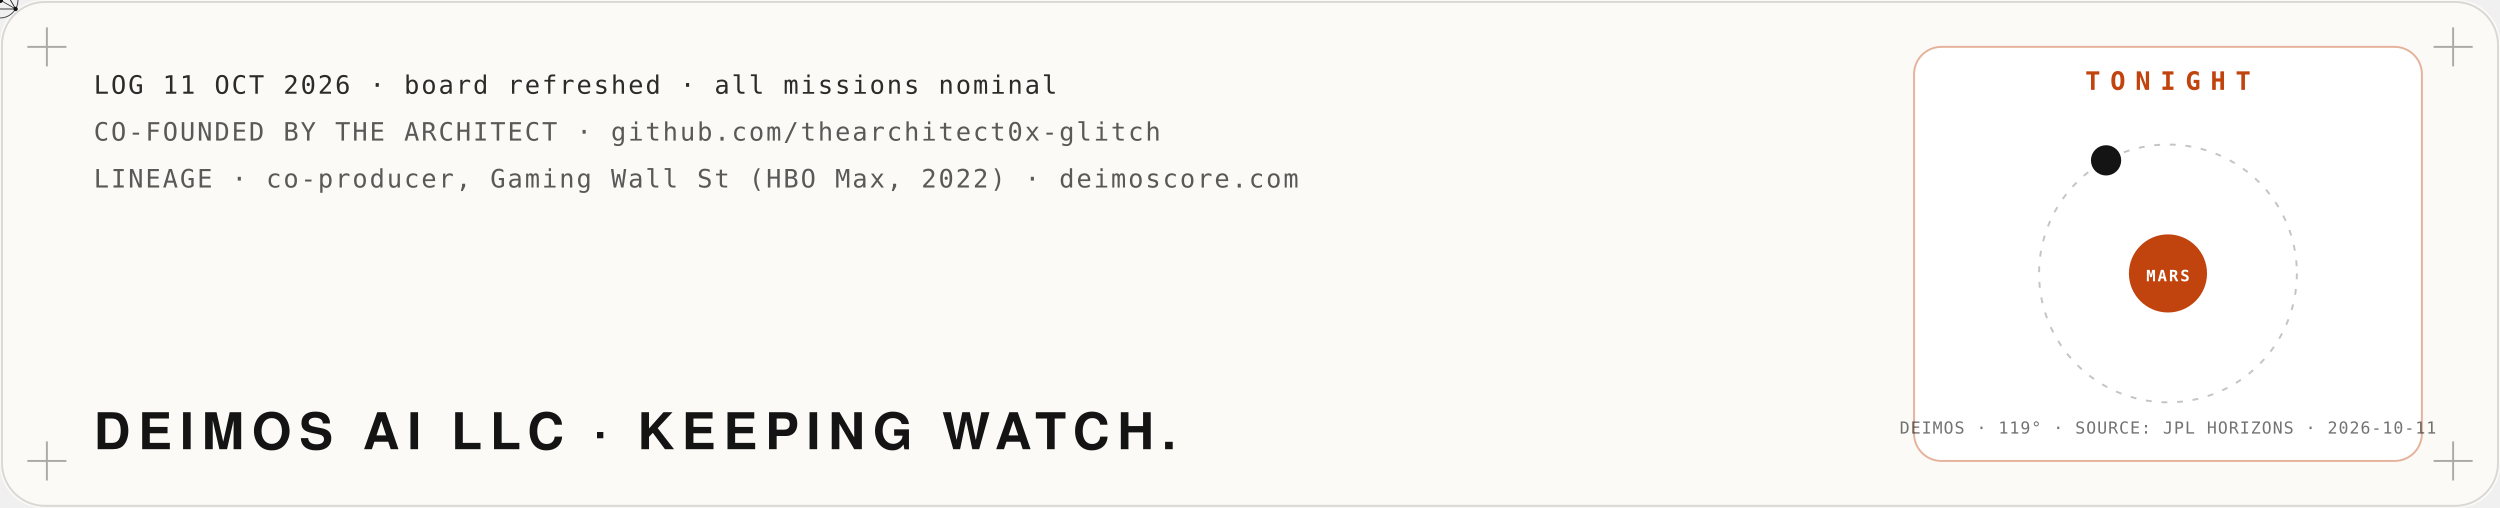
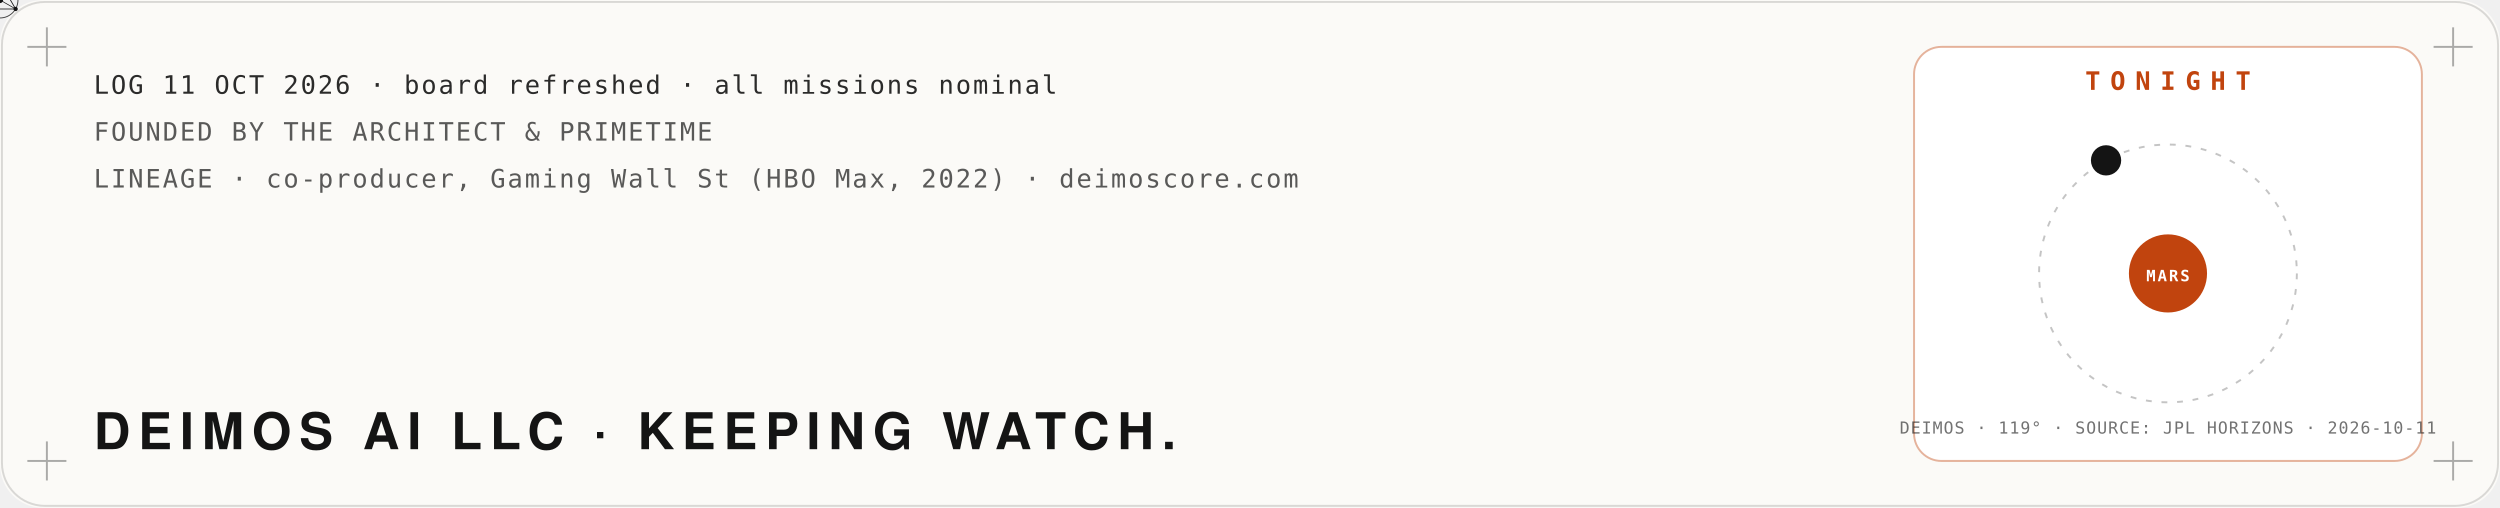
- <svg xmlns="http://www.w3.org/2000/svg" viewBox="0 0 1280 260" width="1280" height="260" role="img" aria-label="Mission log: Deimos AI LLC, co-founded by the Architect. Tonight: the moon Deimos at its real position around Mars, from NASA JPL Horizons.">
+ <svg xmlns="http://www.w3.org/2000/svg" viewBox="0 0 1280 260" width="1280" height="260" role="img" aria-label="Mission log: Deimos AI LLC, founded by The Architect and PrimeTime. Tonight: the moon Deimos at its real position around Mars, from NASA JPL Horizons.">
  <defs>
    <filter id="glow" x="-40%" y="-40%" width="180%" height="180%">
      <feGaussianBlur stdDeviation="4" result="b" />
      <feMerge>
        <feMergeNode in="b" />
        <feMergeNode in="SourceGraphic" />
      </feMerge>
    </filter>
    <filter id="soft" x="-60%" y="-60%" width="220%" height="220%">
      <feGaussianBlur stdDeviation="22" />
    </filter>
    <filter id="grain" x="0" y="0" width="100%" height="100%">
      <feTurbulence type="fractalNoise" baseFrequency=".9" numOctaves="2" seed="4" />
      <feColorMatrix type="saturate" values="0" />
      <feComponentTransfer>
        <feFuncA type="table" tableValues="0 .06" />
      </feComponentTransfer>
    </filter>
  </defs>
  <rect width="1280" height="260" rx="22" fill="#fbfaf7" />
  <rect x="1" y="1" width="1278" height="258" rx="22" fill="none" stroke="#141414" stroke-opacity=".15" />
  <path d="M14,24 h20 M24,14 v20" stroke="#141414" stroke-opacity=".35" />
  <path d="M1246,24 h20 M1256,14 v20" stroke="#141414" stroke-opacity=".35" />
  <path d="M14,236 h20 M24,226 v20" stroke="#141414" stroke-opacity=".35" />
  <path d="M1246,236 h20 M1256,226 v20" stroke="#141414" stroke-opacity=".35" />
  <polyline points="40,150.0 46,153.3 52,156.5 58,159.8 64,163.0 70,166.1 76,169.1 82,172.1 88,174.9 94,177.6 100,180.1 106,182.5 112,184.8 118,186.8 124,188.7 130,190.4 136,191.9 142,193.1 148,194.1 154,195.0 160,195.5 166,195.9 172,196.0 178,195.9 184,195.5 190,194.9 196,194.1 202,193.1 208,191.8 214,190.4 220,188.7 226,186.8 232,184.7 238,182.5 244,180.1 250,177.5 256,174.8 262,172.0 268,169.1 274,166.0 280,162.9 286,159.7 292,156.5 298,153.2 304,149.9 310,146.7 316,143.4 322,140.2 328,137.0 334,133.9 340,130.8 346,127.9 352,125.1 358,122.4 364,119.8 370,117.4 376,115.2 382,113.1 388,111.3 394,109.6 400,108.1 406,106.9 412,105.8 418,105.0 424,104.5 430,104.1 436,104.0 442,104.1 448,104.5 454,105.1 460,105.9 466,106.9 472,108.2 478,109.7 484,111.4 490,113.2 496,115.3 502,117.5 508,120.0 514,122.5 520,125.2 526,128.0 532,131.0 538,134.0 544,137.1 550,140.3 556,143.6 562,146.8 568,150.1 574,153.4 580,156.7 586,159.9 592,163.1 598,166.2 604,169.2 610,172.2 616,175.0 622,177.7 628,180.2 634,182.6 640,184.9 646,186.9 652,188.8 658,190.4 664,191.9 670,193.1 676,194.2 682,195.0 688,195.6 694,195.9 700,196.0 706,195.9 712,195.5 718,194.9 724,194.1 730,193.0 736,191.8 742,190.3 748,188.6 754,186.7 760,184.7 766,182.4 772,180.0 778,177.4 784,174.7 790,171.9 796,169.0 802,165.9 808,162.8 814,159.6 820,156.4 826,153.1 832,149.8 838,146.5 844,143.3 850,140.0 856,136.9 862,133.8 868,130.7 874,127.8 880,125.0 886,122.3 892,119.7 898,117.3 904,115.1 910,113.1 916,111.2 922,109.5 928,108.1 934,106.8" fill="none" stroke="#c1440e" stroke-width="2.5" stroke-dasharray="960" stroke-dashoffset="960" opacity=".85">
    <animate attributeName="stroke-dashoffset" values="960;0;0" keyTimes="0;.85;1" dur="10s" repeatCount="indefinite" />
  </polyline>
  <g>
    <animateMotion path="M40,150.0 L46,153.3 L52,156.5 L58,159.8 L64,163.0 L70,166.1 L76,169.1 L82,172.1 L88,174.9 L94,177.6 L100,180.1 L106,182.5 L112,184.8 L118,186.8 L124,188.7 L130,190.4 L136,191.9 L142,193.1 L148,194.1 L154,195.0 L160,195.5 L166,195.9 L172,196.0 L178,195.9 L184,195.5 L190,194.9 L196,194.1 L202,193.1 L208,191.8 L214,190.4 L220,188.7 L226,186.8 L232,184.7 L238,182.5 L244,180.1 L250,177.5 L256,174.8 L262,172.0 L268,169.1 L274,166.0 L280,162.9 L286,159.7 L292,156.5 L298,153.2 L304,149.9 L310,146.7 L316,143.4 L322,140.2 L328,137.0 L334,133.9 L340,130.8 L346,127.9 L352,125.1 L358,122.4 L364,119.8 L370,117.4 L376,115.2 L382,113.1 L388,111.3 L394,109.6 L400,108.1 L406,106.9 L412,105.8 L418,105.0 L424,104.5 L430,104.1 L436,104.0 L442,104.1 L448,104.5 L454,105.1 L460,105.9 L466,106.9 L472,108.2 L478,109.7 L484,111.4 L490,113.2 L496,115.3 L502,117.5 L508,120.0 L514,122.5 L520,125.2 L526,128.0 L532,131.0 L538,134.0 L544,137.1 L550,140.3 L556,143.6 L562,146.8 L568,150.1 L574,153.4 L580,156.7 L586,159.9 L592,163.1 L598,166.2 L604,169.2 L610,172.2 L616,175.0 L622,177.7 L628,180.2 L634,182.6 L640,184.9 L646,186.9 L652,188.8 L658,190.4 L664,191.9 L670,193.1 L676,194.2 L682,195.0 L688,195.6 L694,195.9 L700,196.0 L706,195.9 L712,195.5 L718,194.9 L724,194.1 L730,193.0 L736,191.8 L742,190.3 L748,188.6 L754,186.7 L760,184.7 L766,182.4 L772,180.0 L778,177.4 L784,174.7 L790,171.9 L796,169.0 L802,165.9 L808,162.8 L814,159.6 L820,156.4 L826,153.1 L832,149.8 L838,146.5 L844,143.3 L850,140.0 L856,136.9 L862,133.8 L868,130.7 L874,127.8 L880,125.0 L886,122.3 L892,119.7 L898,117.3 L904,115.1 L910,113.1 L916,111.2 L922,109.5 L928,108.1 L934,106.8" dur="10s" repeatCount="indefinite" keyPoints="0;1;1" keyTimes="0;.85;1" calcMode="linear" />
    <g fill="none" stroke="#141414" stroke-linejoin="round">
      <circle cx="0" cy="0" r="9.2" stroke-width="0.48" stroke-opacity=".8" />
      <polygon points="0.0,-9.2 -8.0,4.6 8.0,4.6" stroke-width="0.42" />
      <line x1="0" y1="0" x2="0.0" y2="-9.2" stroke-width="0.36" />
      <line x1="0" y1="0" x2="-8.0" y2="4.6" stroke-width="0.36" />
      <line x1="0" y1="0" x2="8.0" y2="4.6" stroke-width="0.36" />
    </g>
    <g fill="#141414">
      <circle cx="0.0" cy="-9.2" r="1.1" />
      <circle cx="-8.0" cy="4.6" r="1.1" />
      <circle cx="8.0" cy="4.6" r="1.1" />
      <circle cx="0" cy="0" r="1.6" />
    </g>
  </g>
  <text x="48.0" y="48.0" fill="#141414" fill-opacity="0.9" font-family="ui-monospace,SFMono-Regular,Menlo,Consolas,monospace" font-size="13" font-weight="400" text-anchor="start" letter-spacing="1">LOG 11 OCT 2026 · board refreshed · all missions nominal</text>
-   <text x="48.0" y="72.0" fill="#141414" fill-opacity="0.7" font-family="ui-monospace,SFMono-Regular,Menlo,Consolas,monospace" font-size="13" font-weight="400" text-anchor="start" letter-spacing="1">CO-FOUNDED BY THE ARCHITECT · github.com/thearchitect0x-glitch</text>
+   <text x="48.0" y="72.0" fill="#141414" fill-opacity="0.7" font-family="ui-monospace,SFMono-Regular,Menlo,Consolas,monospace" font-size="13" font-weight="400" text-anchor="start" letter-spacing="1">FOUNDED BY THE ARCHITECT &amp; PRIMETIME</text>
  <text x="48.0" y="96.0" fill="#141414" fill-opacity="0.7" font-family="ui-monospace,SFMono-Regular,Menlo,Consolas,monospace" font-size="13" font-weight="400" text-anchor="start" letter-spacing="1">LINEAGE · co-producer, Gaming Wall St (HBO Max, 2022) · deimoscore.com</text>
  <text x="48.0" y="230.0" fill="#141414" fill-opacity="1" font-family="'Helvetica Neue',Helvetica,Arial,sans-serif" font-size="26" font-weight="900" text-anchor="start" letter-spacing="4">DEIMOS AI LLC · KEEPING WATCH.</text>
  <rect x="980" y="24" width="260" height="212" rx="14" fill="#ffffff" stroke="#c1440e" stroke-opacity=".4" />
  <text x="1110.0" y="46.0" fill="#c1440e" fill-opacity="1" font-family="ui-monospace,SFMono-Regular,Menlo,Consolas,monospace" font-size="13" font-weight="700" text-anchor="middle" letter-spacing="5">TONIGHT</text>
  <circle cx="1110" cy="140" r="66" fill="none" stroke="#141414" stroke-opacity=".25" stroke-dasharray="3 5" />
  <circle cx="1110" cy="140" r="20" fill="#c1440e" />
  <text x="1110.0" y="144.0" fill="#fff" fill-opacity="1" font-family="ui-monospace,SFMono-Regular,Menlo,Consolas,monospace" font-size="8" font-weight="700" text-anchor="middle" letter-spacing="1">MARS</text>
  <circle cx="1078.3" cy="82.1" r="7" fill="#141414" />
  <circle cx="1078.3" cy="82.1" r="7" fill="none" stroke="#141414" stroke-width="1.5">
    <animate attributeName="r" values="7;18" dur="2.4s" repeatCount="indefinite" />
    <animate attributeName="opacity" values=".8;0" dur="2.4s" repeatCount="indefinite" />
  </circle>
  <text x="1110.0" y="222.0" fill="#141414" fill-opacity="0.6" font-family="ui-monospace,SFMono-Regular,Menlo,Consolas,monospace" font-size="8.5" font-weight="400" text-anchor="middle" letter-spacing="0.5">DEIMOS · 119° · SOURCE: JPL HORIZONS · 2026-10-11</text>
</svg>
